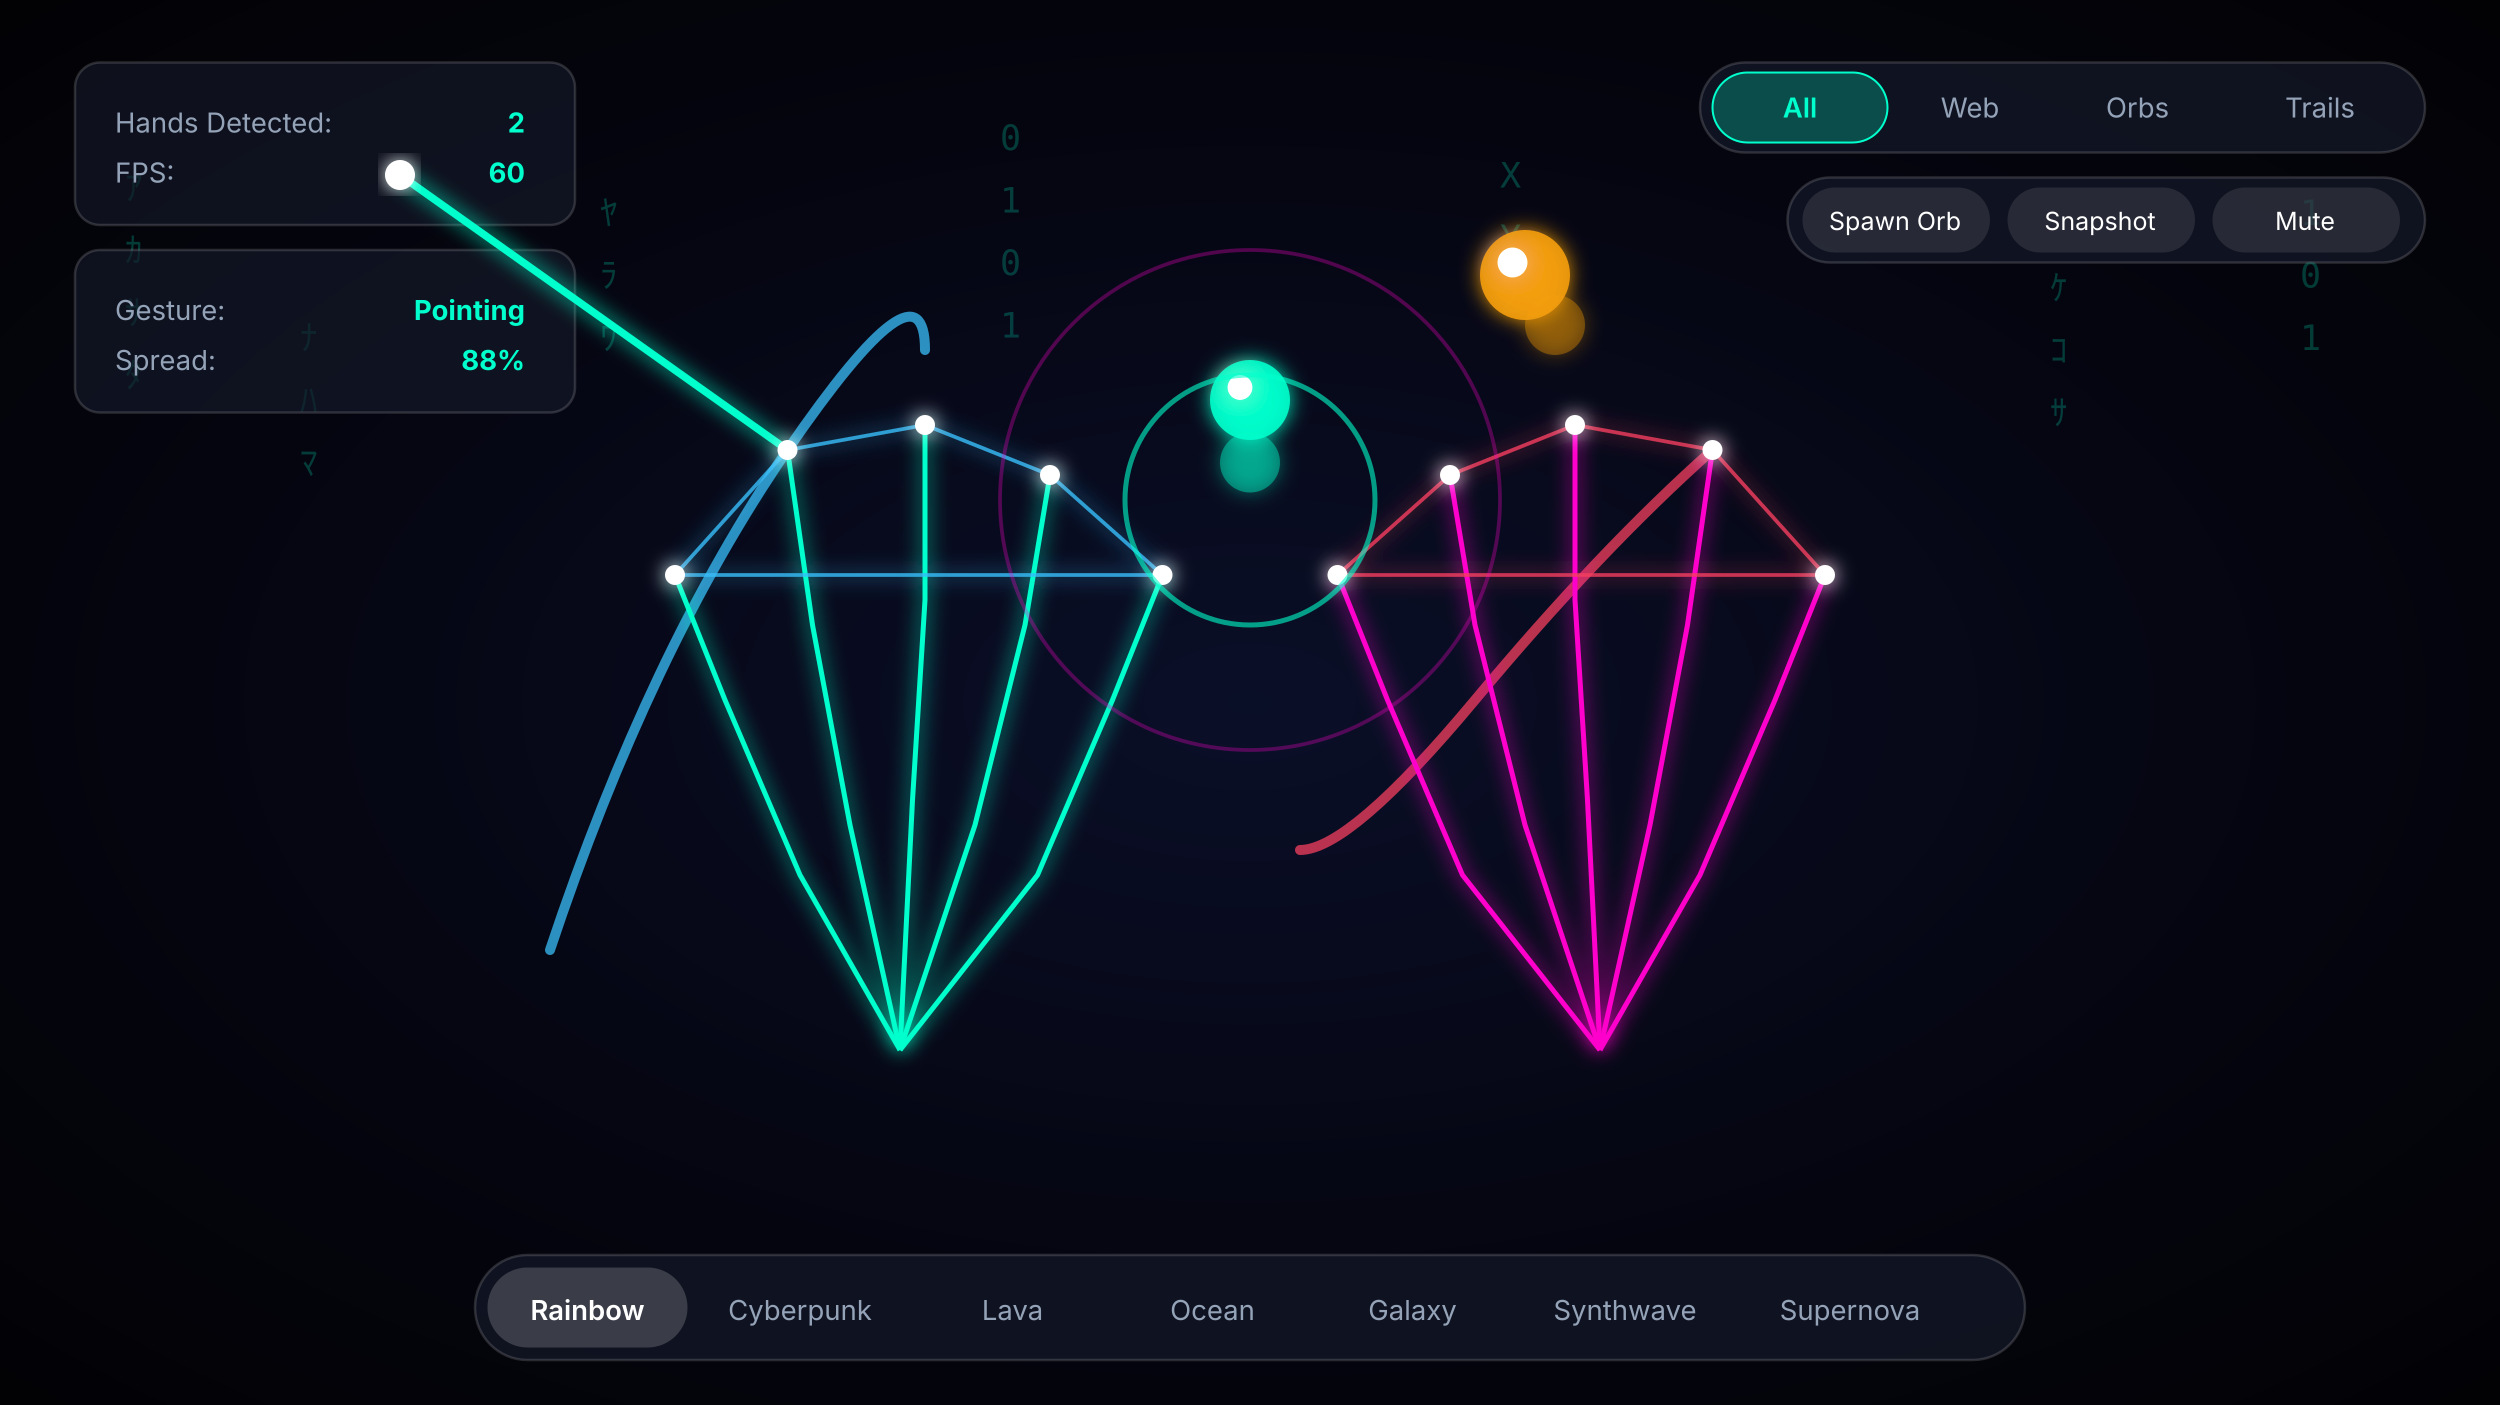
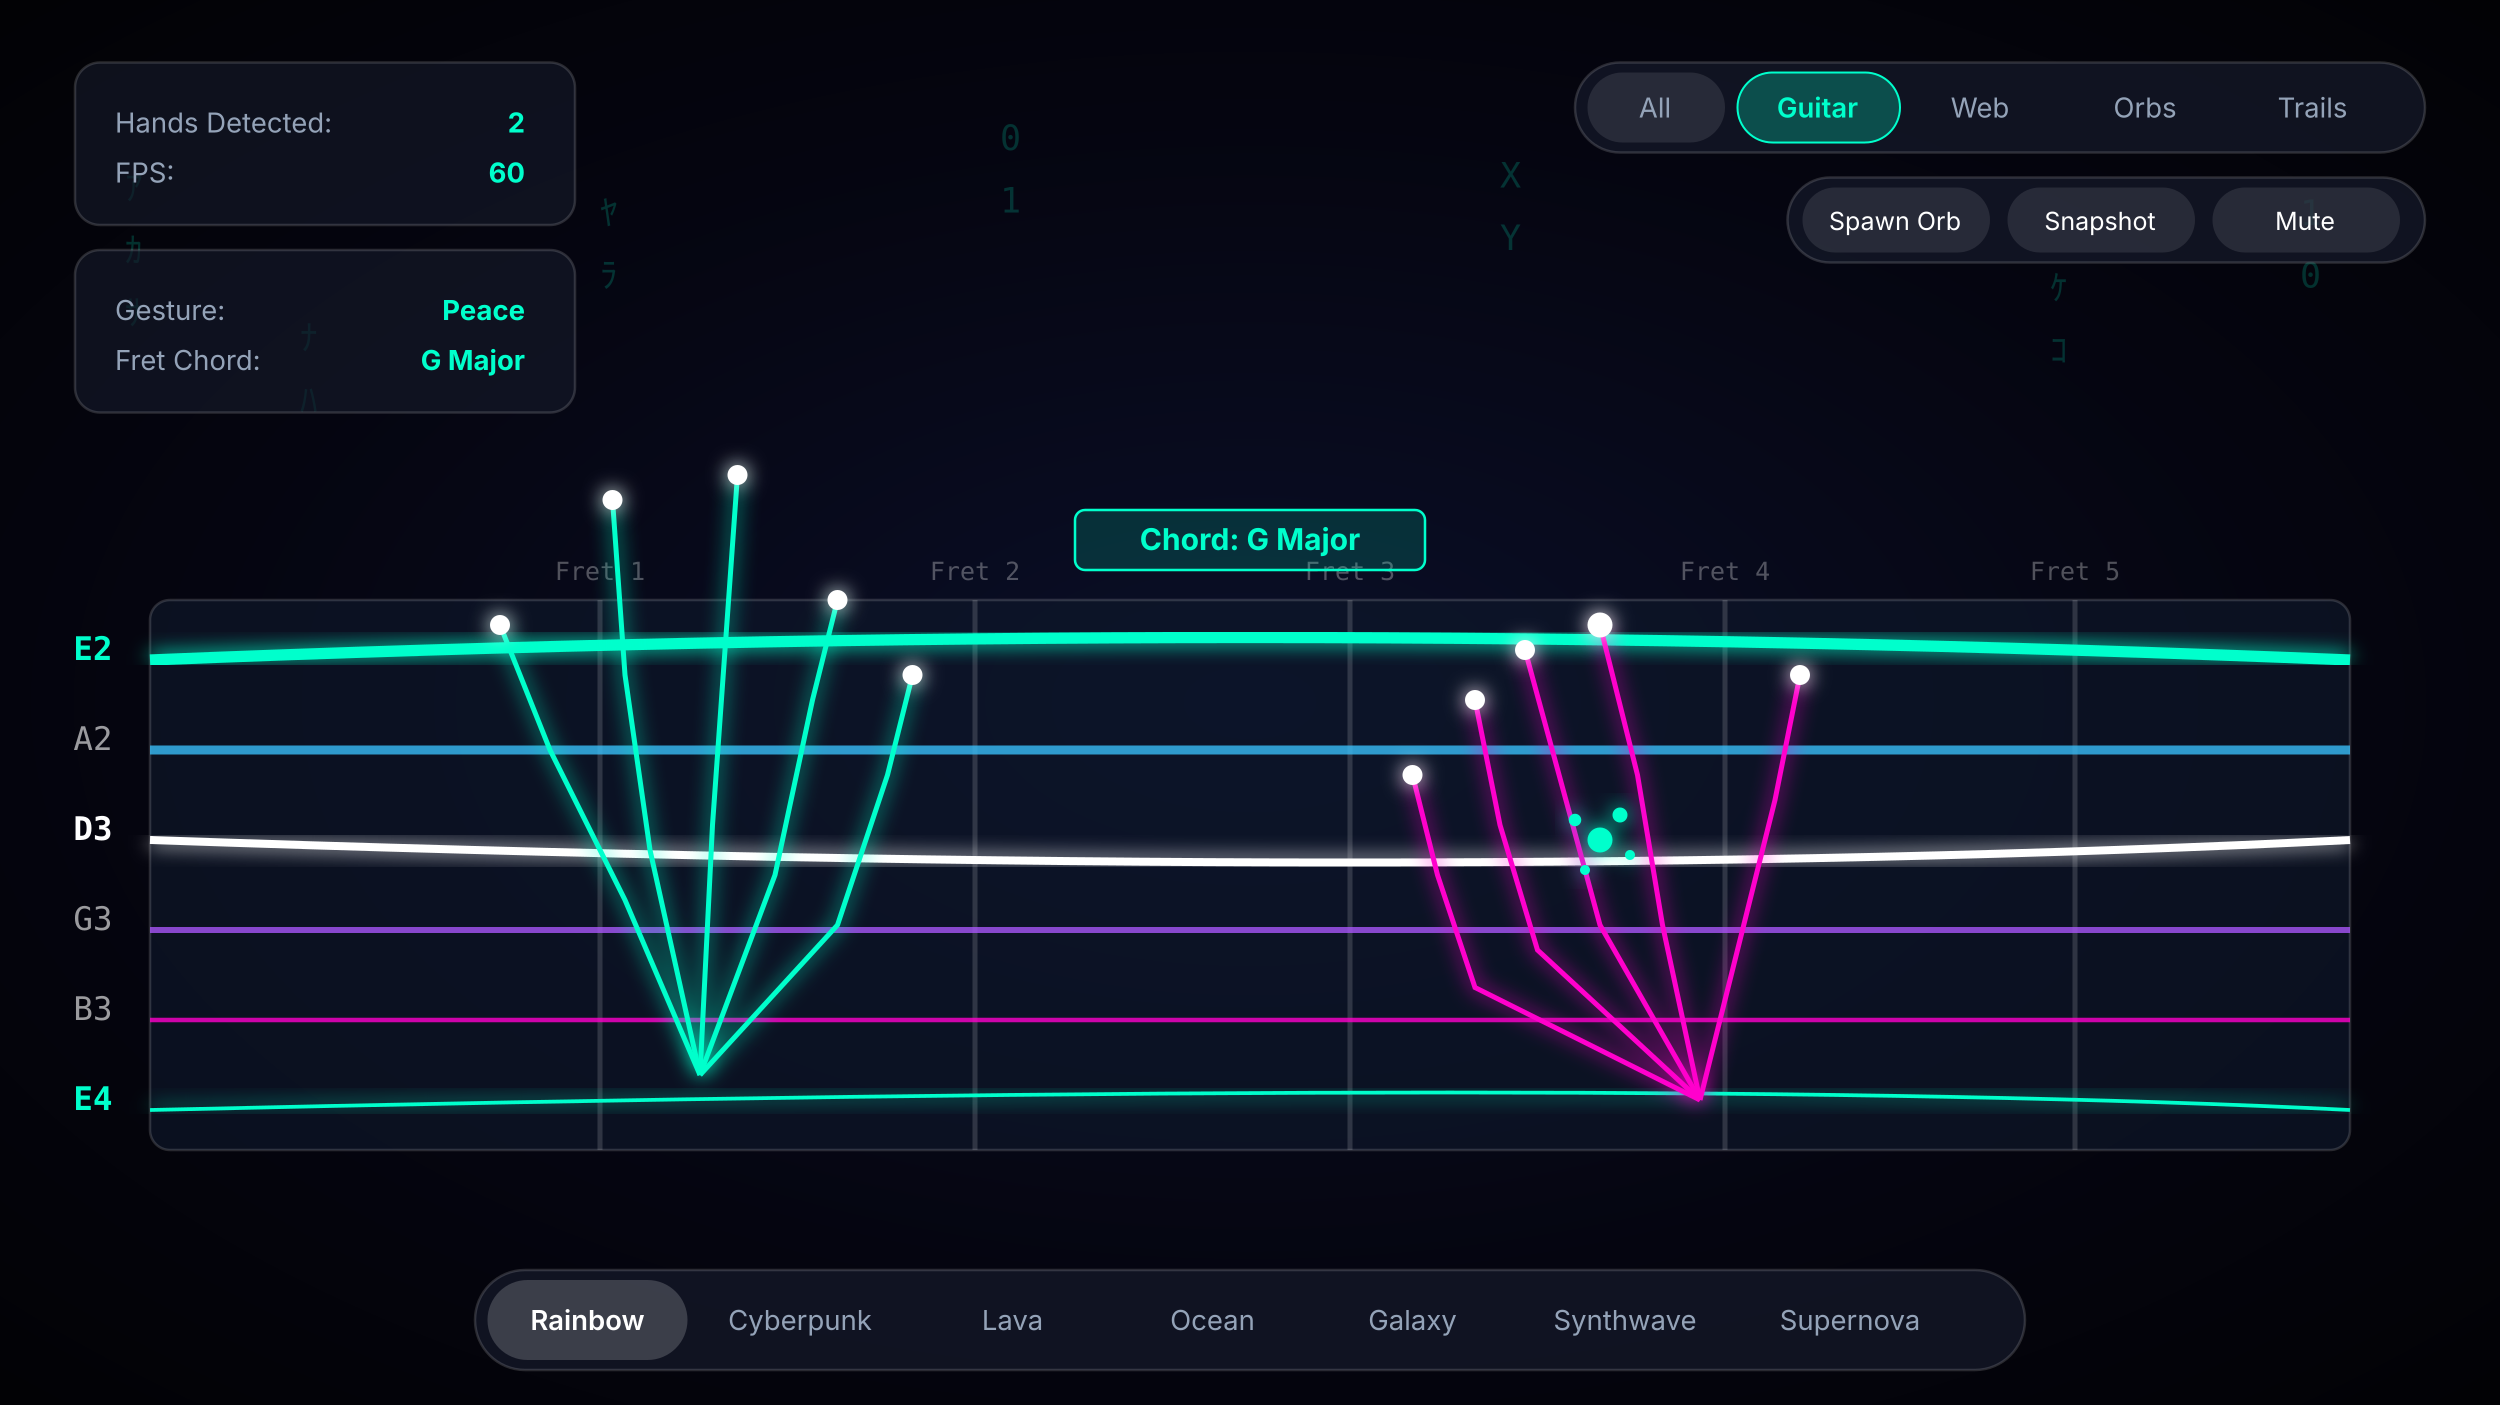
<svg xmlns="http://www.w3.org/2000/svg" viewBox="0 0 1000 562" width="100%" height="100%">
  <defs>
    <radialGradient id="spaceGrad" cx="50%" cy="50%" r="70%">
      <stop offset="0%" stop-color="#0a0f28" />
      <stop offset="60%" stop-color="#050510" />
      <stop offset="100%" stop-color="#020205" />
    </radialGradient>
    <linearGradient id="glowLine" x1="0" y1="0" x2="1" y2="1">
      <stop offset="0%" stop-color="#00ffcc" />
      <stop offset="100%" stop-color="#ff00cc" />
    </linearGradient>
    <filter id="laserGlow" x="-20%" y="-20%" width="140%" height="140%">
      <feGaussianBlur stdDeviation="4" result="blur" />
      <feMerge>
        <feMergeNode in="blur" />
        <feMergeNode in="SourceGraphic" />
      </feMerge>
    </filter>
  </defs>
  <rect width="1000" height="562" fill="url(#spaceGrad)" />
-   <g fill="#00ffcc" opacity="0.22" font-family="monospace" font-size="14">
+   <g fill="#00ffcc" opacity="0.18" font-family="monospace" font-size="14">
    <text x="50" y="80">ｱ</text>
    <text x="50" y="105">ｶ</text>
    <text x="50" y="130">ｻ</text>
-     <text x="50" y="155">ﾀ</text>
    <text x="120" y="140">ﾅ</text>
    <text x="120" y="165">ﾊ</text>
-     <text x="120" y="190">ﾏ</text>
    <text x="240" y="90">ﾔ</text>
    <text x="240" y="115">ﾗ</text>
-     <text x="240" y="140">ﾜ</text>
    <text x="400" y="60">0</text>
    <text x="400" y="85">1</text>
-     <text x="400" y="110">0</text>
-     <text x="400" y="135">1</text>
    <text x="600" y="75">X</text>
    <text x="600" y="100">Y</text>
-     <text x="600" y="125">Z</text>
    <text x="820" y="120">ｹ</text>
    <text x="820" y="145">ｺ</text>
-     <text x="820" y="170">ｻ</text>
    <text x="920" y="90">1</text>
    <text x="920" y="115">0</text>
-     <text x="920" y="140">1</text>
  </g>
  <g transform="translate(30, 25)">
    <rect width="200" height="65" rx="10" fill="rgba(20, 25, 40, 0.65)" stroke="rgba(255,255,255,0.15)" />
    <text x="16" y="28" fill="#94a3b8" font-family="-apple-system, sans-serif" font-size="11">Hands Detected:</text>
    <text x="180" y="28" fill="#00ffcc" font-family="-apple-system, sans-serif" font-size="11" font-weight="700" text-anchor="end">2</text>
    <text x="16" y="48" fill="#94a3b8" font-family="-apple-system, sans-serif" font-size="11">FPS:</text>
    <text x="180" y="48" fill="#00ffcc" font-family="-apple-system, sans-serif" font-size="11" font-weight="700" text-anchor="end">60</text>
  </g>
  <g transform="translate(30, 100)">
    <rect width="200" height="65" rx="10" fill="rgba(20, 25, 40, 0.65)" stroke="rgba(255,255,255,0.15)" />
    <text x="16" y="28" fill="#94a3b8" font-family="-apple-system, sans-serif" font-size="11">Gesture:</text>
-     <text x="180" y="28" fill="#00ffcc" font-family="-apple-system, sans-serif" font-size="11" font-weight="700" text-anchor="end">Pointing</text>
-     <text x="16" y="48" fill="#94a3b8" font-family="-apple-system, sans-serif" font-size="11">Spread:</text>
-     <text x="180" y="48" fill="#00ffcc" font-family="-apple-system, sans-serif" font-size="11" font-weight="700" text-anchor="end">88%</text>
+     <text x="180" y="28" fill="#00ffcc" font-family="-apple-system, sans-serif" font-size="11" font-weight="700" text-anchor="end">Peace</text>
+     <text x="16" y="48" fill="#94a3b8" font-family="-apple-system, sans-serif" font-size="11">Fret Chord:</text>
+     <text x="180" y="48" fill="#00ffcc" font-family="-apple-system, sans-serif" font-size="11" font-weight="700" text-anchor="end">G Major</text>
  </g>
-   <g transform="translate(680, 25)">
-     <rect width="290" height="36" rx="18" fill="rgba(20, 25, 40, 0.7)" stroke="rgba(255,255,255,0.15)" />
-     <rect x="5" y="4" width="70" height="28" rx="14" fill="rgba(0, 255, 204, 0.25)" stroke="#00ffcc" stroke-width="0.8" />
-     <text x="40" y="22" fill="#00ffcc" font-family="-apple-system, sans-serif" font-size="11" font-weight="600" text-anchor="middle">All</text>
-     <text x="108" y="22" fill="#94a3b8" font-family="-apple-system, sans-serif" font-size="11" text-anchor="middle">Web</text>
-     <text x="175" y="22" fill="#94a3b8" font-family="-apple-system, sans-serif" font-size="11" text-anchor="middle">Orbs</text>
-     <text x="248" y="22" fill="#94a3b8" font-family="-apple-system, sans-serif" font-size="11" text-anchor="middle">Trails</text>
-     <g transform="translate(35, 46)">
-       <rect width="255" height="34" rx="17" fill="rgba(20, 25, 40, 0.7)" stroke="rgba(255,255,255,0.15)" />
+   <g transform="translate(630, 25)">
+     <rect width="340" height="36" rx="18" fill="rgba(20, 25, 40, 0.75)" stroke="rgba(255,255,255,0.15)" />
+     <rect x="5" y="4" width="55" height="28" rx="14" fill="rgba(255, 255, 255, 0.1)" />
+     <text x="32" y="22" fill="#94a3b8" font-family="-apple-system, sans-serif" font-size="11" text-anchor="middle">All</text>
+     <rect x="65" y="4" width="65" height="28" rx="14" fill="rgba(0, 255, 204, 0.25)" stroke="#00ffcc" stroke-width="0.8" />
+     <text x="97" y="22" fill="#00ffcc" font-family="-apple-system, sans-serif" font-size="11" font-weight="600" text-anchor="middle">Guitar</text>
+     <text x="162" y="22" fill="#94a3b8" font-family="-apple-system, sans-serif" font-size="11" text-anchor="middle">Web</text>
+     <text x="228" y="22" fill="#94a3b8" font-family="-apple-system, sans-serif" font-size="11" text-anchor="middle">Orbs</text>
+     <text x="295" y="22" fill="#94a3b8" font-family="-apple-system, sans-serif" font-size="11" text-anchor="middle">Trails</text>
+     <g transform="translate(85, 46)">
+       <rect width="255" height="34" rx="17" fill="rgba(20, 25, 40, 0.75)" stroke="rgba(255,255,255,0.15)" />
      <rect x="6" y="4" width="75" height="26" rx="13" fill="rgba(255,255,255,0.1)" />
      <text x="43" y="21" fill="#ffffff" font-family="-apple-system, sans-serif" font-size="10" text-anchor="middle">Spawn Orb</text>
      <rect x="88" y="4" width="75" height="26" rx="13" fill="rgba(255,255,255,0.1)" />
      <text x="125" y="21" fill="#ffffff" font-family="-apple-system, sans-serif" font-size="10" text-anchor="middle">Snapshot</text>
      <rect x="170" y="4" width="75" height="26" rx="13" fill="rgba(255,255,255,0.1)" />
      <text x="207" y="21" fill="#ffffff" font-family="-apple-system, sans-serif" font-size="10" text-anchor="middle">Mute</text>
    </g>
  </g>
-   <path d="M 220 380 Q 260 260 315 180 T 370 140" fill="none" stroke="#38bdf8" stroke-width="4" opacity="0.75" stroke-linecap="round" />
-   <path d="M 685 180 Q 640 220 590 280 T 520 340" fill="none" stroke="#f43f5e" stroke-width="4" opacity="0.75" stroke-linecap="round" />
+   <g transform="translate(60, 240)">
+     <rect width="880" height="220" rx="8" fill="rgba(15, 23, 42, 0.65)" stroke="rgba(255,255,255,0.15)" />
+     <line x1="180" y1="0" x2="180" y2="220" stroke="rgba(255,255,255,0.15)" stroke-width="2" />
+     <line x1="330" y1="0" x2="330" y2="220" stroke="rgba(255,255,255,0.15)" stroke-width="2" />
+     <line x1="480" y1="0" x2="480" y2="220" stroke="rgba(255,255,255,0.15)" stroke-width="2" />
+     <line x1="630" y1="0" x2="630" y2="220" stroke="rgba(255,255,255,0.15)" stroke-width="2" />
+     <line x1="770" y1="0" x2="770" y2="220" stroke="rgba(255,255,255,0.15)" stroke-width="2" />
+     <text x="180" y="-8" fill="rgba(255,255,255,0.3)" font-family="monospace" font-size="10" text-anchor="middle">Fret 1</text>
+     <text x="330" y="-8" fill="rgba(255,255,255,0.3)" font-family="monospace" font-size="10" text-anchor="middle">Fret 2</text>
+     <text x="480" y="-8" fill="rgba(255,255,255,0.3)" font-family="monospace" font-size="10" text-anchor="middle">Fret 3</text>
+     <text x="630" y="-8" fill="rgba(255,255,255,0.3)" font-family="monospace" font-size="10" text-anchor="middle">Fret 4</text>
+     <text x="770" y="-8" fill="rgba(255,255,255,0.3)" font-family="monospace" font-size="10" text-anchor="middle">Fret 5</text>
+     <rect x="370" y="-36" width="140" height="24" rx="4" fill="rgba(0, 255, 204, 0.15)" stroke="#00ffcc" stroke-width="1" />
+     <text x="440" y="-20" fill="#00ffcc" font-family="-apple-system, sans-serif" font-size="12" font-weight="700" text-anchor="middle">Chord: G Major</text>
+     <text x="-15" y="24" fill="#00ffcc" font-family="monospace" font-size="13" font-weight="700" text-anchor="end">E2</text>
+     <path d="M 0 24 Q 440 6 880 24" fill="none" stroke="#00ffcc" stroke-width="4.5" filter="url(#laserGlow)" />
+     <text x="-15" y="60" fill="rgba(255,255,255,0.6)" font-family="monospace" font-size="13" text-anchor="end">A2</text>
+     <line x1="0" y1="60" x2="880" y2="60" stroke="#38bdf8" stroke-width="3.6" opacity="0.8" />
+     <text x="-15" y="96" fill="#ffffff" font-family="monospace" font-size="13" font-weight="700" text-anchor="end">D3</text>
+     <path d="M 0 96 Q 520 114 880 96" fill="none" stroke="#ffffff" stroke-width="3.2" filter="url(#laserGlow)" />
+     <text x="-15" y="132" fill="rgba(255,255,255,0.6)" font-family="monospace" font-size="13" text-anchor="end">G3</text>
+     <line x1="0" y1="132" x2="880" y2="132" stroke="#a855f7" stroke-width="2.4" opacity="0.8" />
+     <text x="-15" y="168" fill="rgba(255,255,255,0.6)" font-family="monospace" font-size="13" text-anchor="end">B3</text>
+     <line x1="0" y1="168" x2="880" y2="168" stroke="#ff00cc" stroke-width="1.8" opacity="0.8" />
+     <text x="-15" y="204" fill="#00ffcc" font-family="monospace" font-size="13" font-weight="700" text-anchor="end">E4</text>
+     <path d="M 0 204 Q 600 190 880 204" fill="none" stroke="#00ffcc" stroke-width="1.5" filter="url(#laserGlow)" />
+   </g>
  <g filter="url(#laserGlow)" stroke="#00ffcc" stroke-width="2" fill="none">
-     <path d="M 360 420 L 320 350 L 290 280 L 270 230" />
-     <path d="M 360 420 L 340 330 L 325 250 L 315 180" />
-     <path d="M 360 420 L 365 320 L 370 240 L 370 170" />
-     <path d="M 360 420 L 390 330 L 410 250 L 420 190" />
-     <path d="M 360 420 L 415 350 L 445 280 L 465 230" />
-     <path d="M 270 230 L 315 180 L 370 170 L 420 190 L 465 230 Z" stroke="#38bdf8" stroke-width="1.5" stroke-opacity="0.8" />
+     <path d="M 280 430 L 250 360 L 220 300 L 200 250" />
+     <path d="M 280 430 L 260 340 L 250 270 L 245 200" />
+     <path d="M 280 430 L 285 330 L 290 260 L 295 190" />
+     <path d="M 280 430 L 310 350 L 325 280 L 335 240" />
+     <path d="M 280 430 L 335 370 L 355 310 L 365 270" />
  </g>
-   <line x1="315" y1="180" x2="160" y2="70" stroke="#00ffcc" stroke-width="3" filter="url(#laserGlow)" />
-   <circle cx="160" cy="70" r="6" fill="#ffffff" filter="url(#laserGlow)" />
  <g fill="#ffffff" filter="url(#laserGlow)">
-     <circle cx="270" cy="230" r="4" />
-     <circle cx="315" cy="180" r="4" />
-     <circle cx="370" cy="170" r="4" />
-     <circle cx="420" cy="190" r="4" />
-     <circle cx="465" cy="230" r="4" />
+     <circle cx="200" cy="250" r="4" />
+     <circle cx="245" cy="200" r="4" />
+     <circle cx="295" cy="190" r="4" />
+     <circle cx="335" cy="240" r="4" />
+     <circle cx="365" cy="270" r="4" />
  </g>
  <g filter="url(#laserGlow)" stroke="#ff00cc" stroke-width="2" fill="none">
-     <path d="M 640 420 L 680 350 L 710 280 L 730 230" />
-     <path d="M 640 420 L 660 330 L 675 250 L 685 180" />
-     <path d="M 640 420 L 635 320 L 630 240 L 630 170" />
-     <path d="M 640 420 L 610 330 L 590 250 L 580 190" />
-     <path d="M 640 420 L 585 350 L 555 280 L 535 230" />
-     <path d="M 730 230 L 685 180 L 630 170 L 580 190 L 535 230 Z" stroke="#f43f5e" stroke-width="1.5" stroke-opacity="0.8" />
+     <path d="M 680 440 L 695 380 L 710 320 L 720 270" />
+     <path d="M 680 440 L 665 370 L 655 310 L 640 250" />
+     <path d="M 680 440 L 640 370 L 625 315 L 610 260" />
+     <path d="M 680 440 L 615 380 L 600 330 L 590 280" />
+     <path d="M 680 440 L 590 395 L 575 350 L 565 310" />
  </g>
  <g fill="#ffffff" filter="url(#laserGlow)">
-     <circle cx="730" cy="230" r="4" />
-     <circle cx="685" cy="180" r="4" />
-     <circle cx="630" cy="170" r="4" />
-     <circle cx="580" cy="190" r="4" />
-     <circle cx="535" cy="230" r="4" />
+     <circle cx="720" cy="270" r="4" />
+     <circle cx="640" cy="250" r="5" />
+     <circle cx="610" cy="260" r="4" />
+     <circle cx="590" cy="280" r="4" />
+     <circle cx="565" cy="310" r="4" />
  </g>
-   <g stroke="url(#glowLine)" stroke-width="2" stroke-opacity="0.7" stroke-dasharray="6 3">
-     <line x1="270" y1="230" x2="730" y2="230" />
-     <line x1="315" y1="180" x2="685" y2="180" />
-     <line x1="370" y1="170" x2="630" y2="170" />
+   <g fill="#00ffcc" filter="url(#laserGlow)">
+     <circle cx="640" cy="336" r="5" />
+     <circle cx="630" cy="328" r="2.5" />
+     <circle cx="652" cy="342" r="2" />
+     <circle cx="648" cy="326" r="3" />
+     <circle cx="634" cy="348" r="2" />
  </g>
-   <g filter="url(#laserGlow)">
-     <circle cx="500" cy="160" r="16" fill="#00ffcc" opacity="0.9" />
-     <circle cx="496" cy="155" r="5" fill="#ffffff" />
-     <circle cx="500" cy="185" r="12" fill="#00ffcc" opacity="0.4" />
-     <circle cx="610" cy="110" r="18" fill="#f59e0b" opacity="0.9" />
-     <circle cx="605" cy="105" r="6" fill="#ffffff" />
-     <circle cx="622" cy="130" r="12" fill="#f59e0b" opacity="0.35" />
-   </g>
-   <circle cx="500" cy="200" r="50" fill="none" stroke="#00ffcc" stroke-width="2" opacity="0.6" />
-   <circle cx="500" cy="200" r="100" fill="none" stroke="#ff00cc" stroke-width="1.5" opacity="0.3" />
-   <g transform="translate(190, 502)">
-     <rect width="620" height="42" rx="21" fill="rgba(20, 25, 40, 0.7)" stroke="rgba(255,255,255,0.15)" />
-     <rect x="5" y="5" width="80" height="32" rx="16" fill="rgba(255,255,255,0.18)" />
-     <text x="45" y="26" fill="#ffffff" font-family="-apple-system, sans-serif" font-size="11" font-weight="600" text-anchor="middle">Rainbow</text>
-     <text x="130" y="26" fill="#94a3b8" font-family="-apple-system, sans-serif" font-size="11" text-anchor="middle">Cyberpunk</text>
-     <text x="215" y="26" fill="#94a3b8" font-family="-apple-system, sans-serif" font-size="11" text-anchor="middle">Lava</text>
-     <text x="295" y="26" fill="#94a3b8" font-family="-apple-system, sans-serif" font-size="11" text-anchor="middle">Ocean</text>
-     <text x="375" y="26" fill="#94a3b8" font-family="-apple-system, sans-serif" font-size="11" text-anchor="middle">Galaxy</text>
-     <text x="460" y="26" fill="#94a3b8" font-family="-apple-system, sans-serif" font-size="11" text-anchor="middle">Synthwave</text>
-     <text x="550" y="26" fill="#94a3b8" font-family="-apple-system, sans-serif" font-size="11" text-anchor="middle">Supernova</text>
+   <g transform="translate(190, 508)">
+     <rect width="620" height="40" rx="20" fill="rgba(20, 25, 40, 0.75)" stroke="rgba(255,255,255,0.15)" />
+     <rect x="5" y="4" width="80" height="32" rx="16" fill="rgba(255,255,255,0.18)" />
+     <text x="45" y="24" fill="#ffffff" font-family="-apple-system, sans-serif" font-size="11" font-weight="600" text-anchor="middle">Rainbow</text>
+     <text x="130" y="24" fill="#94a3b8" font-family="-apple-system, sans-serif" font-size="11" text-anchor="middle">Cyberpunk</text>
+     <text x="215" y="24" fill="#94a3b8" font-family="-apple-system, sans-serif" font-size="11" text-anchor="middle">Lava</text>
+     <text x="295" y="24" fill="#94a3b8" font-family="-apple-system, sans-serif" font-size="11" text-anchor="middle">Ocean</text>
+     <text x="375" y="24" fill="#94a3b8" font-family="-apple-system, sans-serif" font-size="11" text-anchor="middle">Galaxy</text>
+     <text x="460" y="24" fill="#94a3b8" font-family="-apple-system, sans-serif" font-size="11" text-anchor="middle">Synthwave</text>
+     <text x="550" y="24" fill="#94a3b8" font-family="-apple-system, sans-serif" font-size="11" text-anchor="middle">Supernova</text>
  </g>
</svg>
